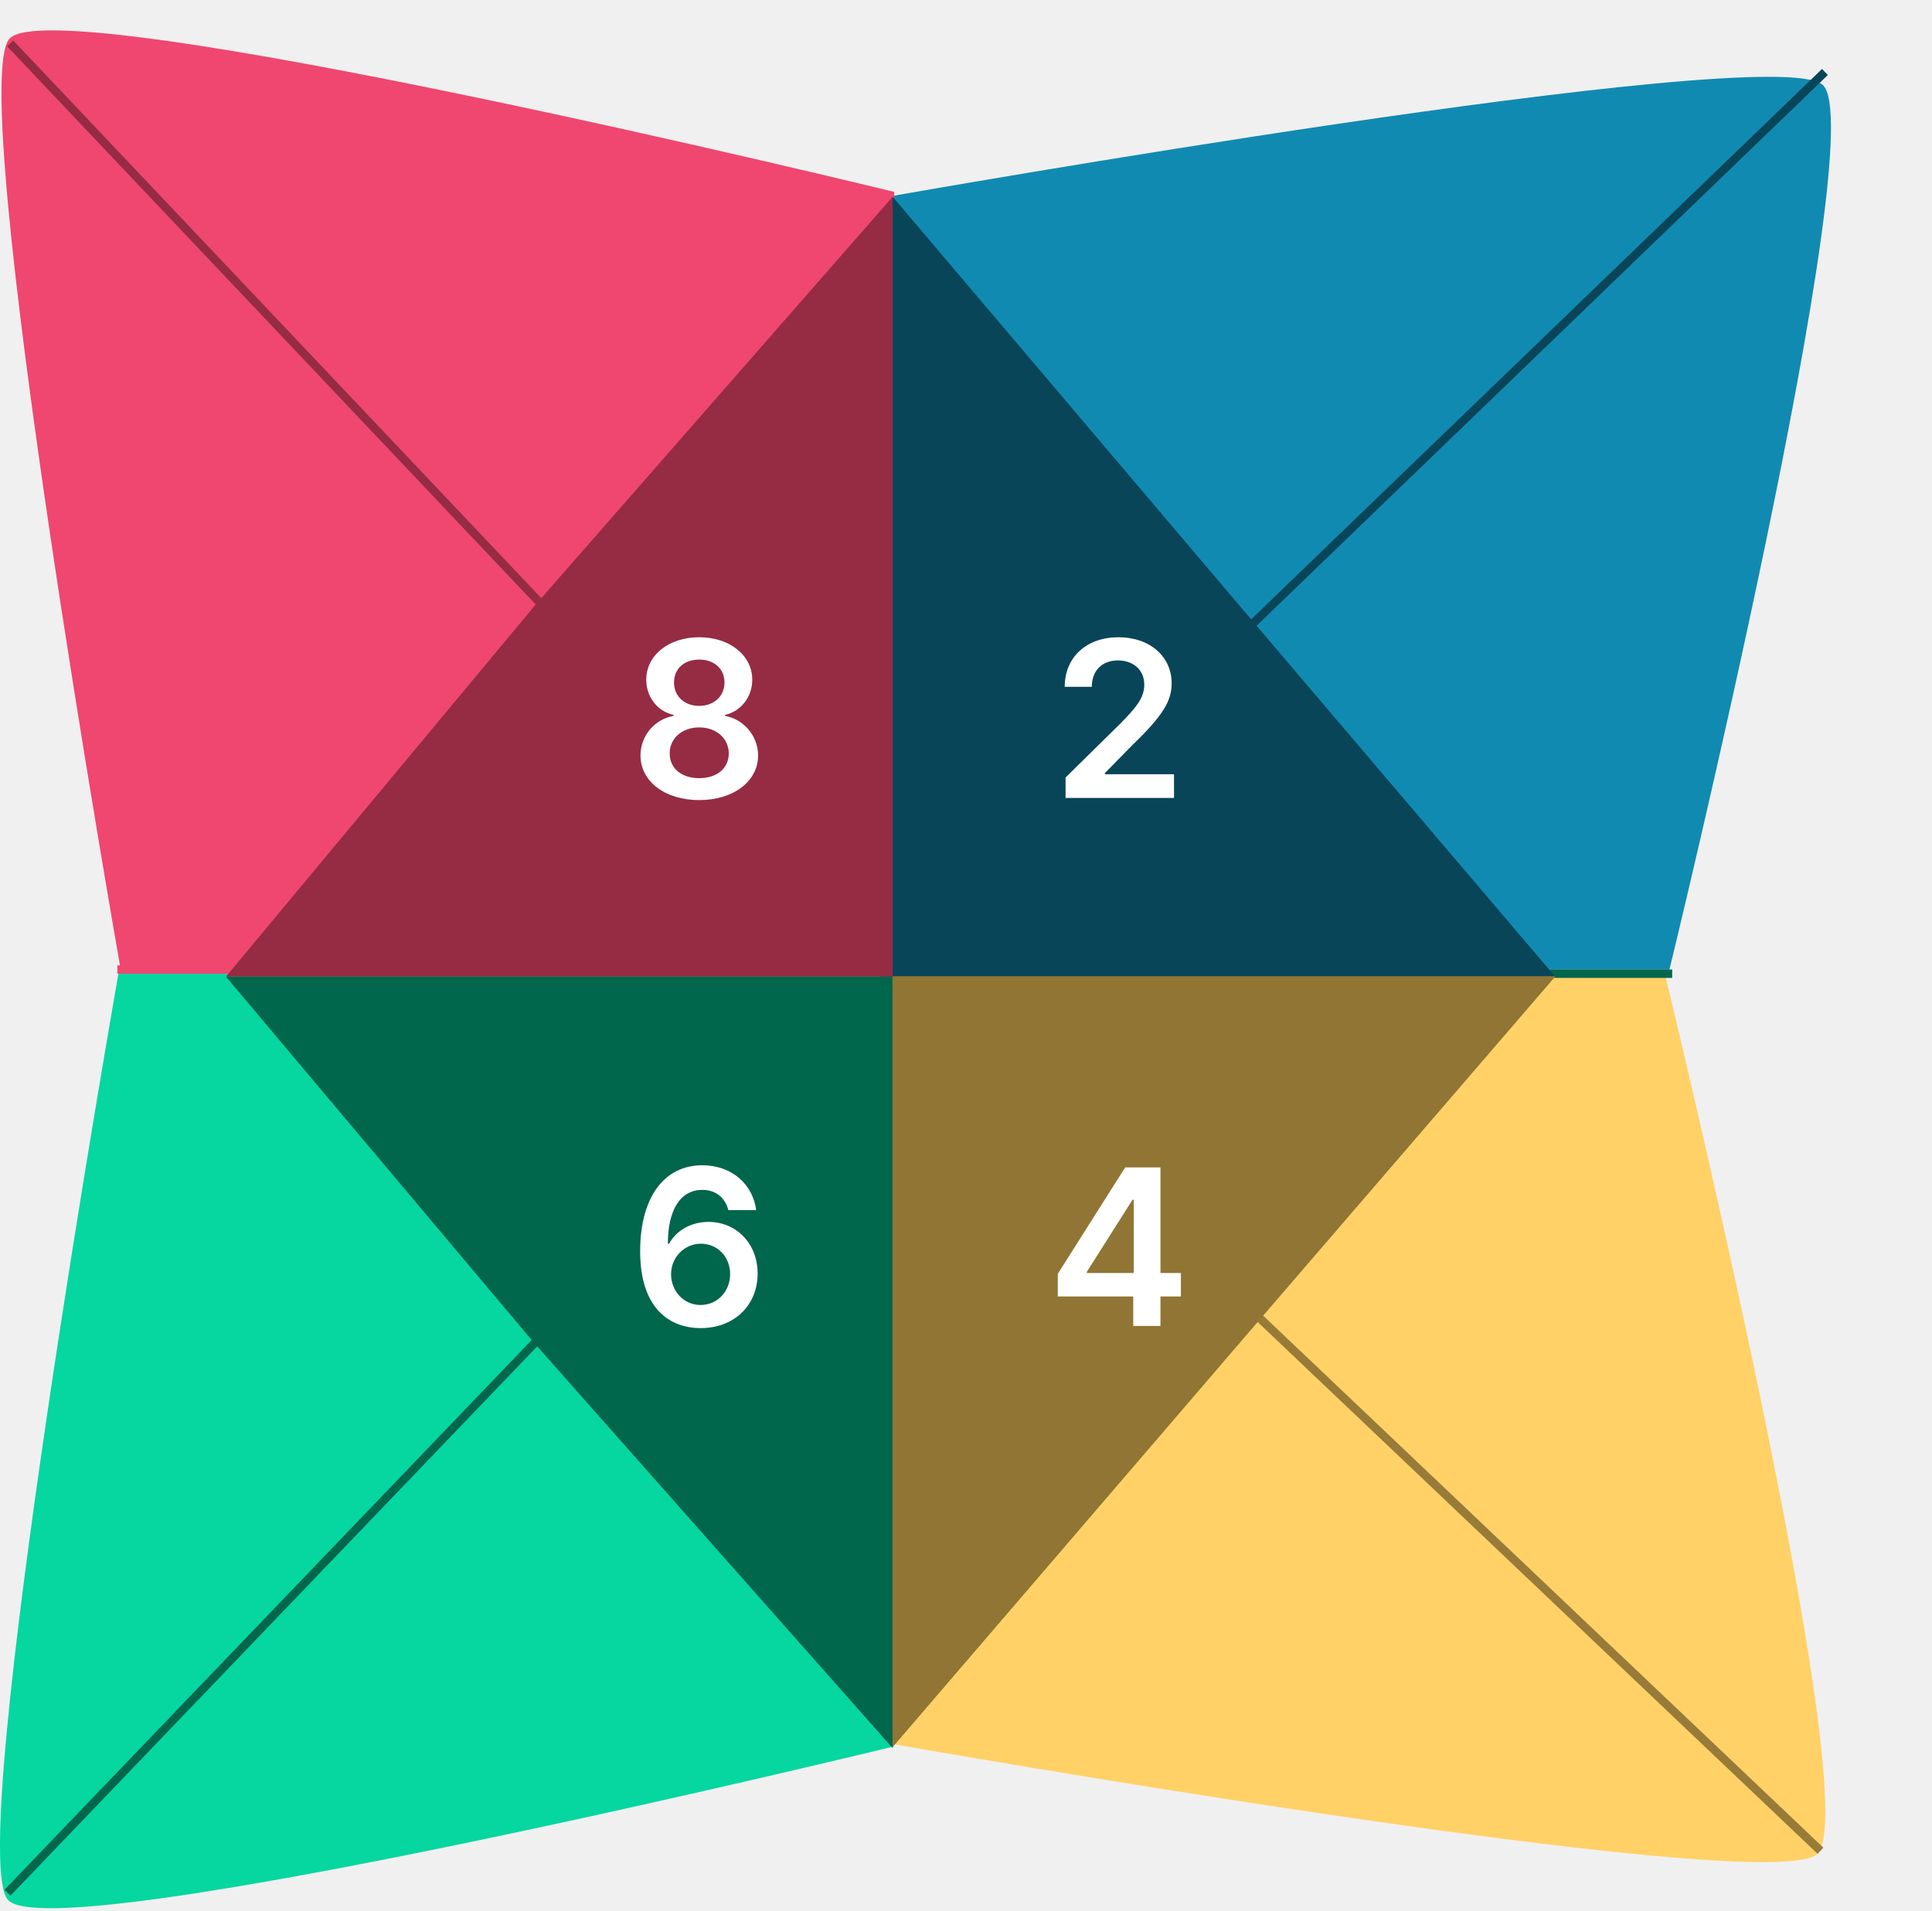
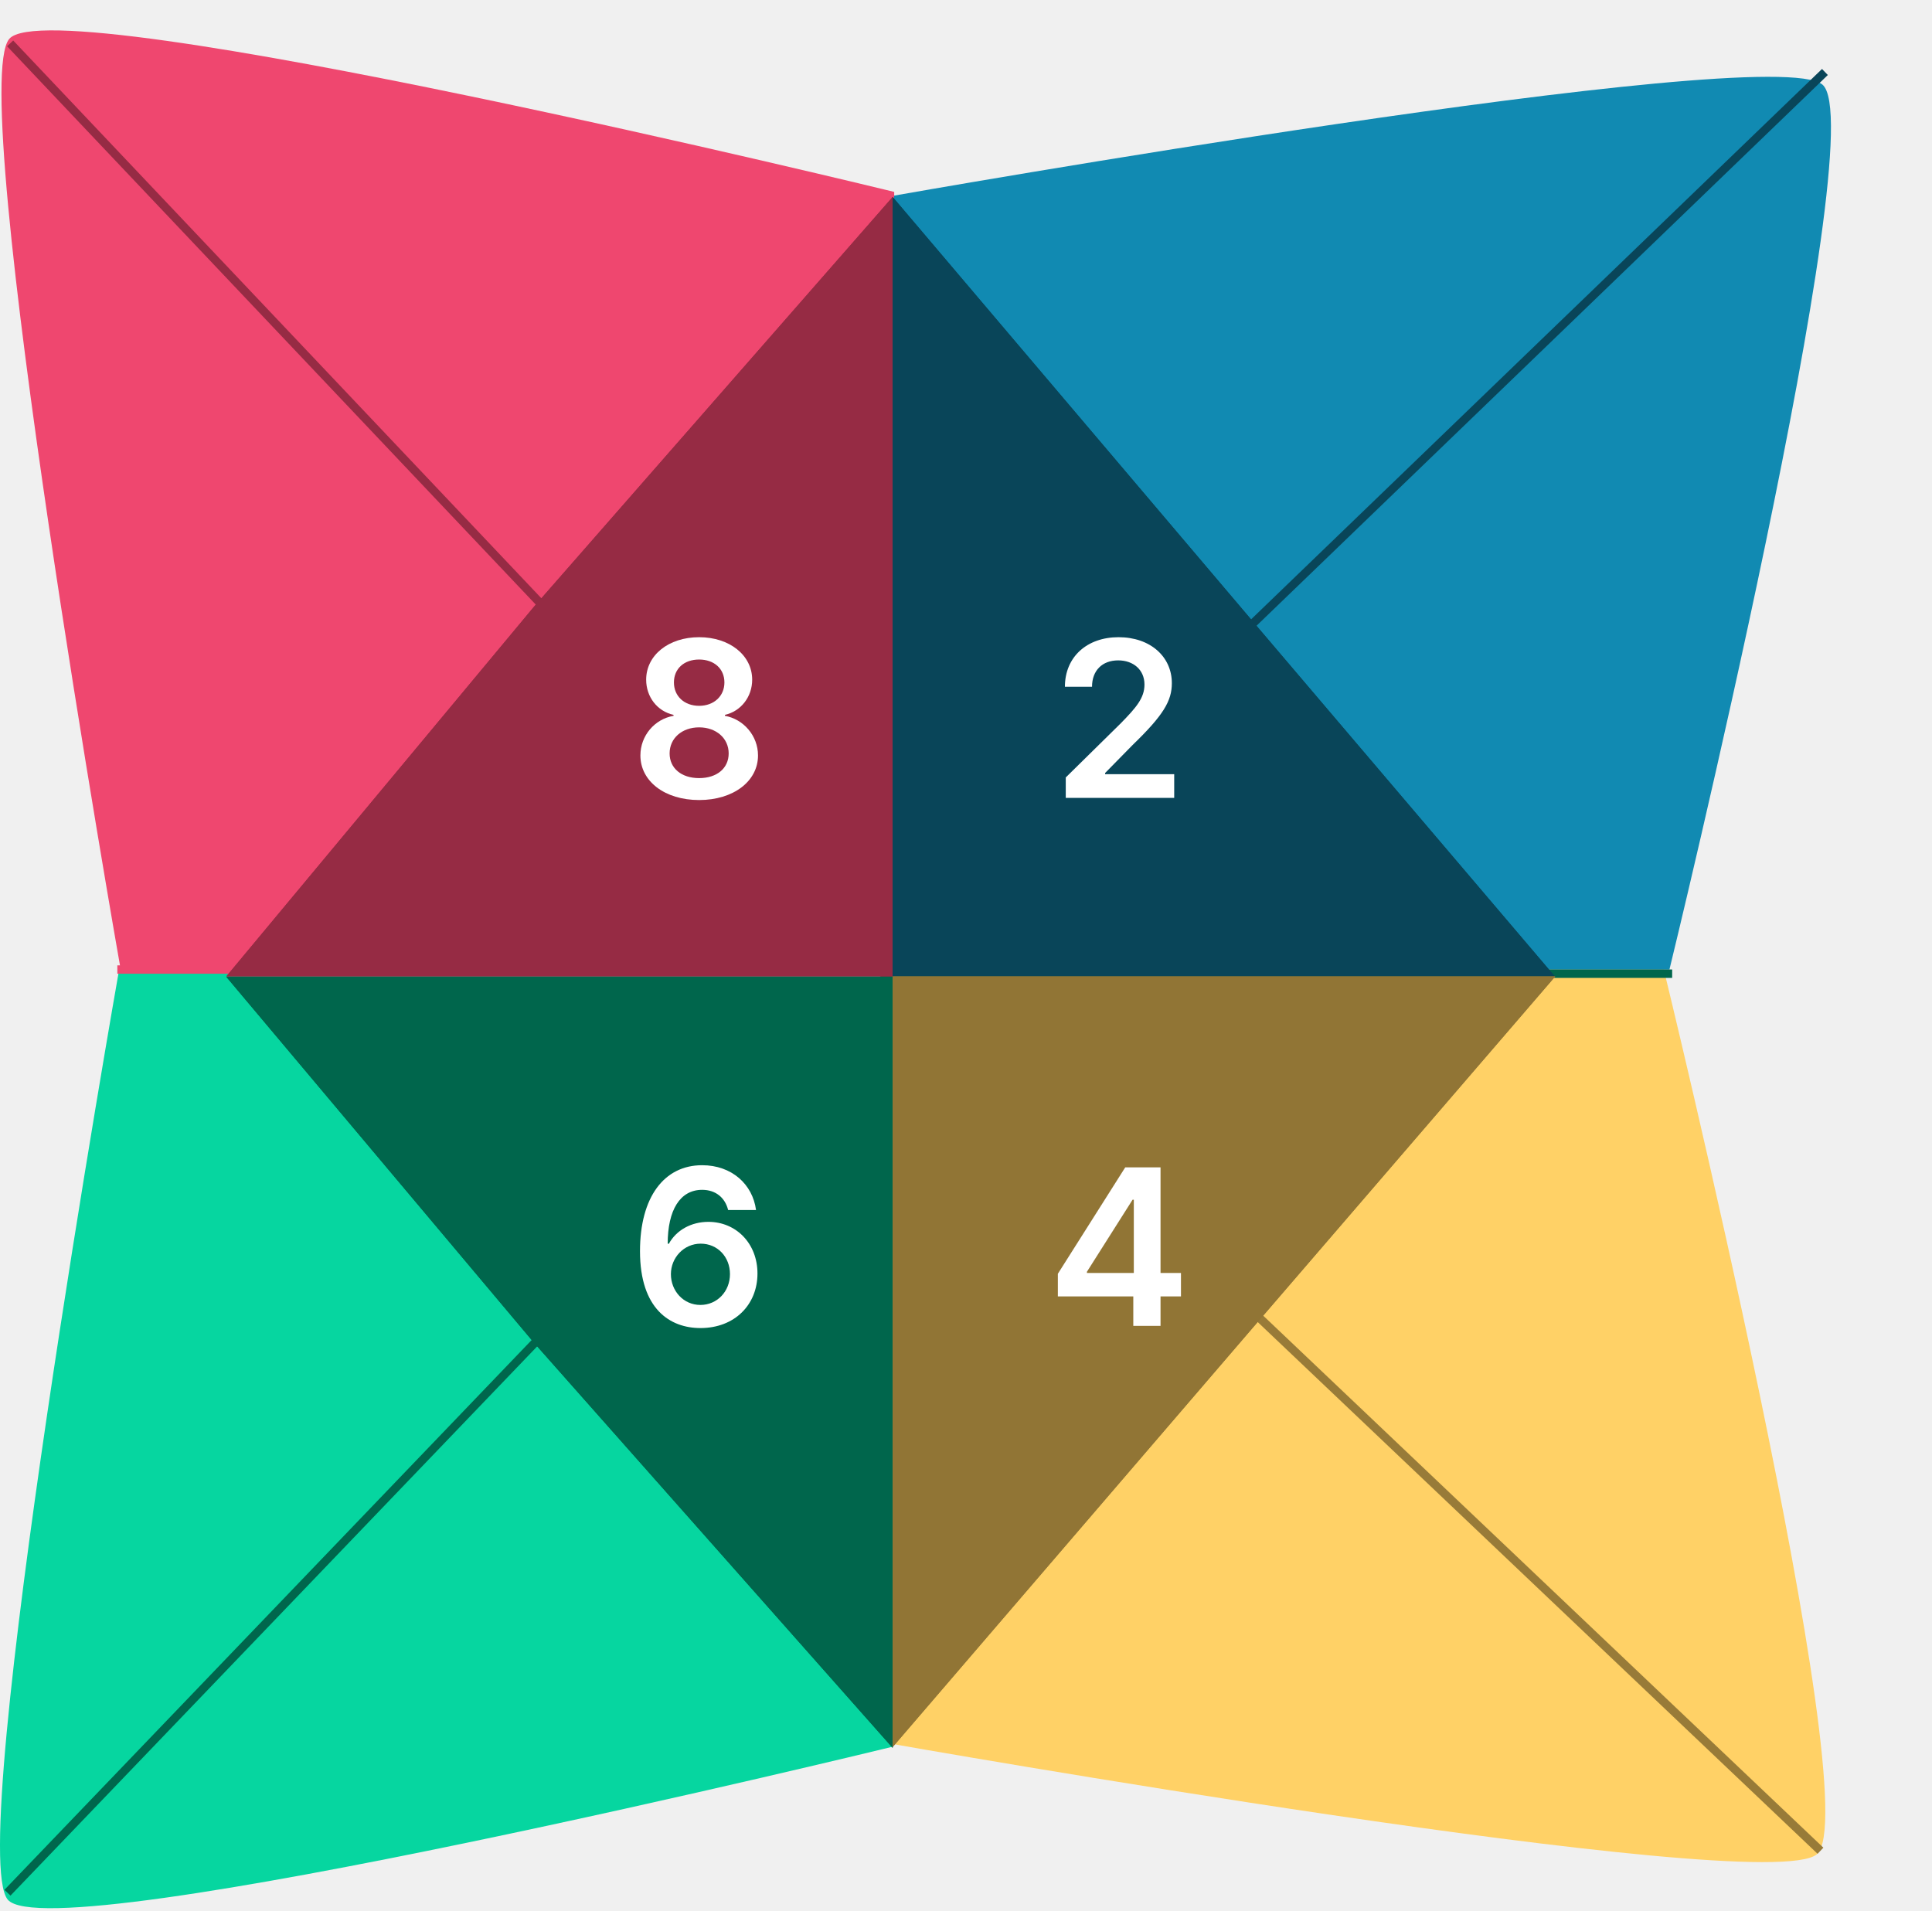
<svg xmlns="http://www.w3.org/2000/svg" width="461" height="456" viewBox="0 0 461 456" fill="none">
  <g id="Group 1">
-     <path id="Rectangle 4" d="M1.852 453.314C-8.564 440.814 28.352 231.814 28.352 231.814L213.024 231.814L213.024 416.814C213.024 416.814 12.269 465.814 1.852 453.314Z" fill="#06D6A0" />
+     <path id="Rectangle 4" d="M1.85 453.31C-8.56 440.81 28.35 231.81 28.35 231.81L213.02 231.81L213.02 416.81C213.02 416.81 12.26 465.81 1.85 453.31Z" fill="#06D6A0" />
  </g>
  <g id="Group 2">
-     <path id="Rectangle 4_2" d="M2.204 9.291C-8.212 21.791 28.704 230.791 28.704 230.791L213.376 230.791L213.376 45.791C213.376 45.791 12.621 -3.209 2.204 9.291Z" fill="#EF476F" />
-     <path id="Line 1" d="M28 231.355L210 231.355" stroke="#EF476F" stroke-width="2" />
+     <path id="Rectangle 4_2" d="M2.20 9.29C-8.21 21.79 28.70 230.79 28.70 230.79L213.37 230.79L213.37 45.79C213.37 45.79 12.62 -3.20 2.20 9.29Z" fill="#EF476F" />
+     <path id="Line 1" d="M28 231.36L210 231.36" stroke="#EF476F" stroke-width="2" />
  </g>
-   <path id="Line 3" d="M2.422 10.348L213.148 232.896" stroke="#962B44" stroke-width="2.007" />
-   <path id="Line 1_2" d="M1.778 451.663L211.778 232.663" stroke="#00664C" stroke-width="2" />
-   <path id="Rectangle 4_3" d="M433.5 442.503C421 452.92 212 416.003 212 416.003L212 231.332L397 231.332C397 231.332 446 432.086 433.5 442.503Z" fill="#FFD166" />
-   <path id="Rectangle 5" d="M434.853 20.184C422.353 9.767 213.352 46.684 213.352 46.684L213.352 231.355L398.352 231.355C398.352 231.355 447.352 30.601 434.853 20.184Z" fill="#118AB2" />
-   <line id="Line 1_3" x1="212.454" y1="232.176" x2="435.454" y2="17.176" stroke="#094559" stroke-width="2" />
-   <line id="Line 2" x1="213.839" y1="232.169" x2="434.39" y2="441.642" stroke="#987B38" stroke-width="2.007" />
-   <line id="Line 4" x1="210.995" y1="232.352" x2="399.005" y2="232.352" stroke="#00664C" stroke-width="2.007" />
-   <path id="Polygon 3" d="M127.414 144.794L54 233L213 233L213 47L127.414 144.794Z" fill="#962B44" />
-   <path id="8-click" d="M127.414 144.794L54 233L213 233L213 47L127.414 144.794Z" fill="#962B44" />
-   <path id="Polygon 4" d="M298.628 147.949L371 233H213V47L298.628 147.949Z" fill="#094559" />
-   <path id="2-click" d="M298.628 147.949L371 233H213V47L298.628 147.949Z" fill="#094559" />
+   <path id="Line 3" d="M2.42 10.35L213.14 232.90" stroke="#962B44" stroke-width="2.01" />
+   <path id="Line 1_2" d="M1.78 451.66L211.78 232.66" stroke="#00664C" stroke-width="2" />
+   <path id="Rectangle 4_3" d="M433.50 442.50C421.00 452.92 212.00 416.00 212.00 416.00L212.00 231.33L397.00 231.33C397.00 231.33 446.00 432.08 433.50 442.50Z" fill="#FFD166" />
+   <path id="Rectangle 5" d="M434.85 20.18C422.35 9.77 213.35 46.68 213.35 46.68L213.35 231.36L398.35 231.36C398.35 231.36 447.35 30.60 434.85 20.18Z" fill="#118AB2" />
+   <line id="Line 1_3" x1="212.45" y1="232.17" x2="435.45" y2="17.18" stroke="#094559" stroke-width="2" />
+   <line id="Line 2" x1="213.84" y1="232.16" x2="434.39" y2="441.64" stroke="#987B38" stroke-width="2.01" />
+   <line id="Line 4" x1="210.99" y1="232.35" x2="399.00" y2="232.35" stroke="#00664C" stroke-width="2.01" />
+   <path id="Polygon 3" d="M127.4 144.8L54 233L213 233L213 47L127.4 144.8Z" fill="#962B44" />
+   <path id="8-click" d="M127.4 144.8L54 233L213 233L213 47L127.4 144.8Z" fill="#962B44" />
+   <path id="Polygon 4" d="M298.6 147.9L371 233H213V47L298.6 147.9Z" fill="#094559" />
+   <path id="2-click" d="M298.6 147.9L371 233H213V47L298.6 147.9Z" fill="#094559" />
  <text id="2" fill="white" xml:space="preserve" style="white-space: pre" font-family="Inter" font-size="52" font-weight="600" letter-spacing="0em">
-     <tspan x="250.852" y="190.409" pointer-events="none">2</tspan>
+     <tspan x="250.9" y="190.4" pointer-events="none">2</tspan>
  </text>
-   <path id="Polygon 3_2" d="M127.414 320.368L54 233.111L213 233.111L213 417.111L127.414 320.368Z" fill="#00664C" />
-   <path id="6-click" d="M127.414 320.368L54 233.111L213 233.111L213 417.111L127.414 320.368Z" fill="#00664C" />
+   <path id="Polygon 3_2" d="M127.4 320.4L54 233.1L213 233.1L213 417.1L127.4 320.4Z" fill="#00664C" />
+   <path id="6-click" d="M127.4 320.4L54 233.1L213 233.1L213 417.1L127.4 320.4Z" fill="#00664C" />
  <text id="6" fill="white" xml:space="preserve" style="white-space: pre" font-family="Inter" font-size="52" font-weight="600" letter-spacing="0em">
-     <tspan x="150.141" y="316.409" pointer-events="none">6</tspan>
+     <tspan x="150.1" y="316.4" pointer-events="none">6</tspan>
  </text>
-   <path id="Polygon 4_2" d="M298.674 317.072L371.083 233H213V416.859L298.674 317.072Z" fill="#917535" />
-   <path id="4-click" d="M298.674 317.072L371.083 233H213V416.859L298.674 317.072Z" fill="#917535" />
+   <path id="Polygon 4_2" d="M298.7 317.1L371.1 233H213V416.9L298.7 317.1Z" fill="#917535" />
+   <path id="4-click" d="M298.7 317.1L371.1 233H213V416.9L298.7 317.1Z" fill="#917535" />
  <text id="4" fill="white" xml:space="preserve" style="white-space: pre" font-family="Inter" font-size="52" font-weight="600" letter-spacing="0em">
-     <tspan x="249.684" y="316.409" pointer-events="none">4</tspan>
+     <tspan x="249.7" y="316.4" pointer-events="none">4</tspan>
  </text>
  <text id="8" fill="white" xml:space="preserve" style="white-space: pre" font-family="Inter" font-size="52" font-weight="600" letter-spacing="0em">
-     <tspan x="150.217" y="190.409" pointer-events="none">8</tspan>
+     <tspan x="150.2" y="190.4" pointer-events="none">8</tspan>
  </text>
</svg>
